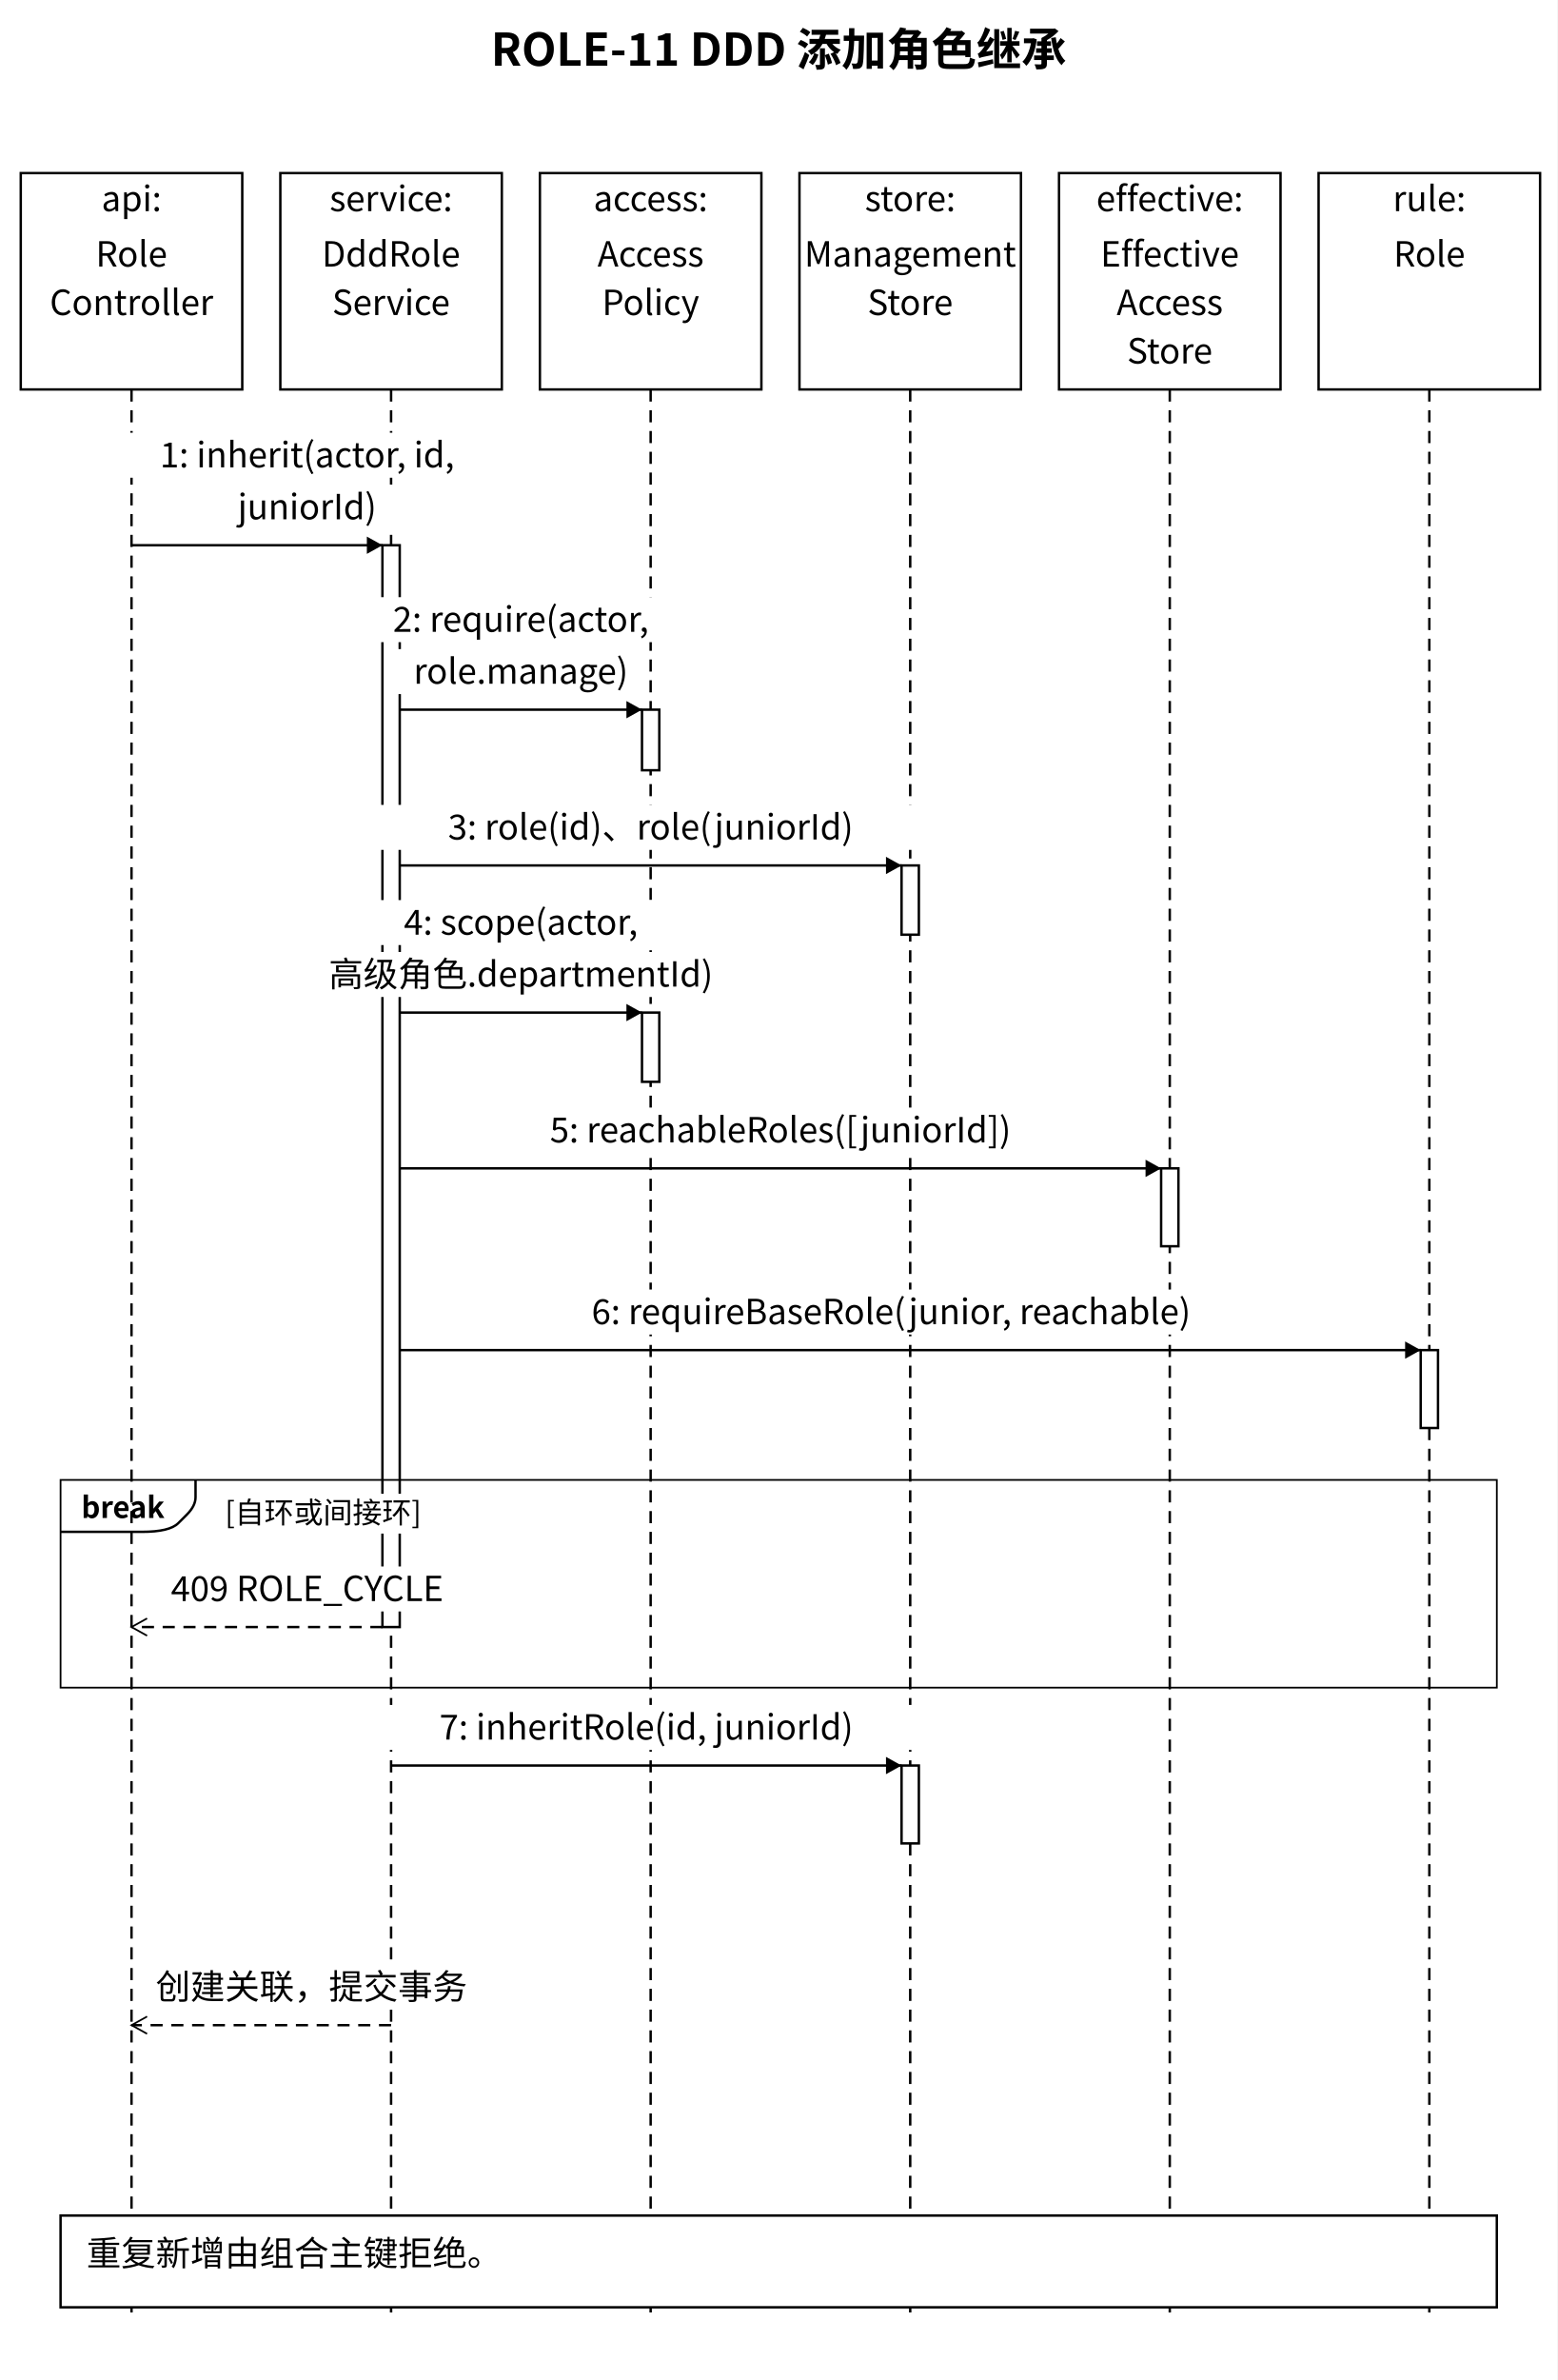
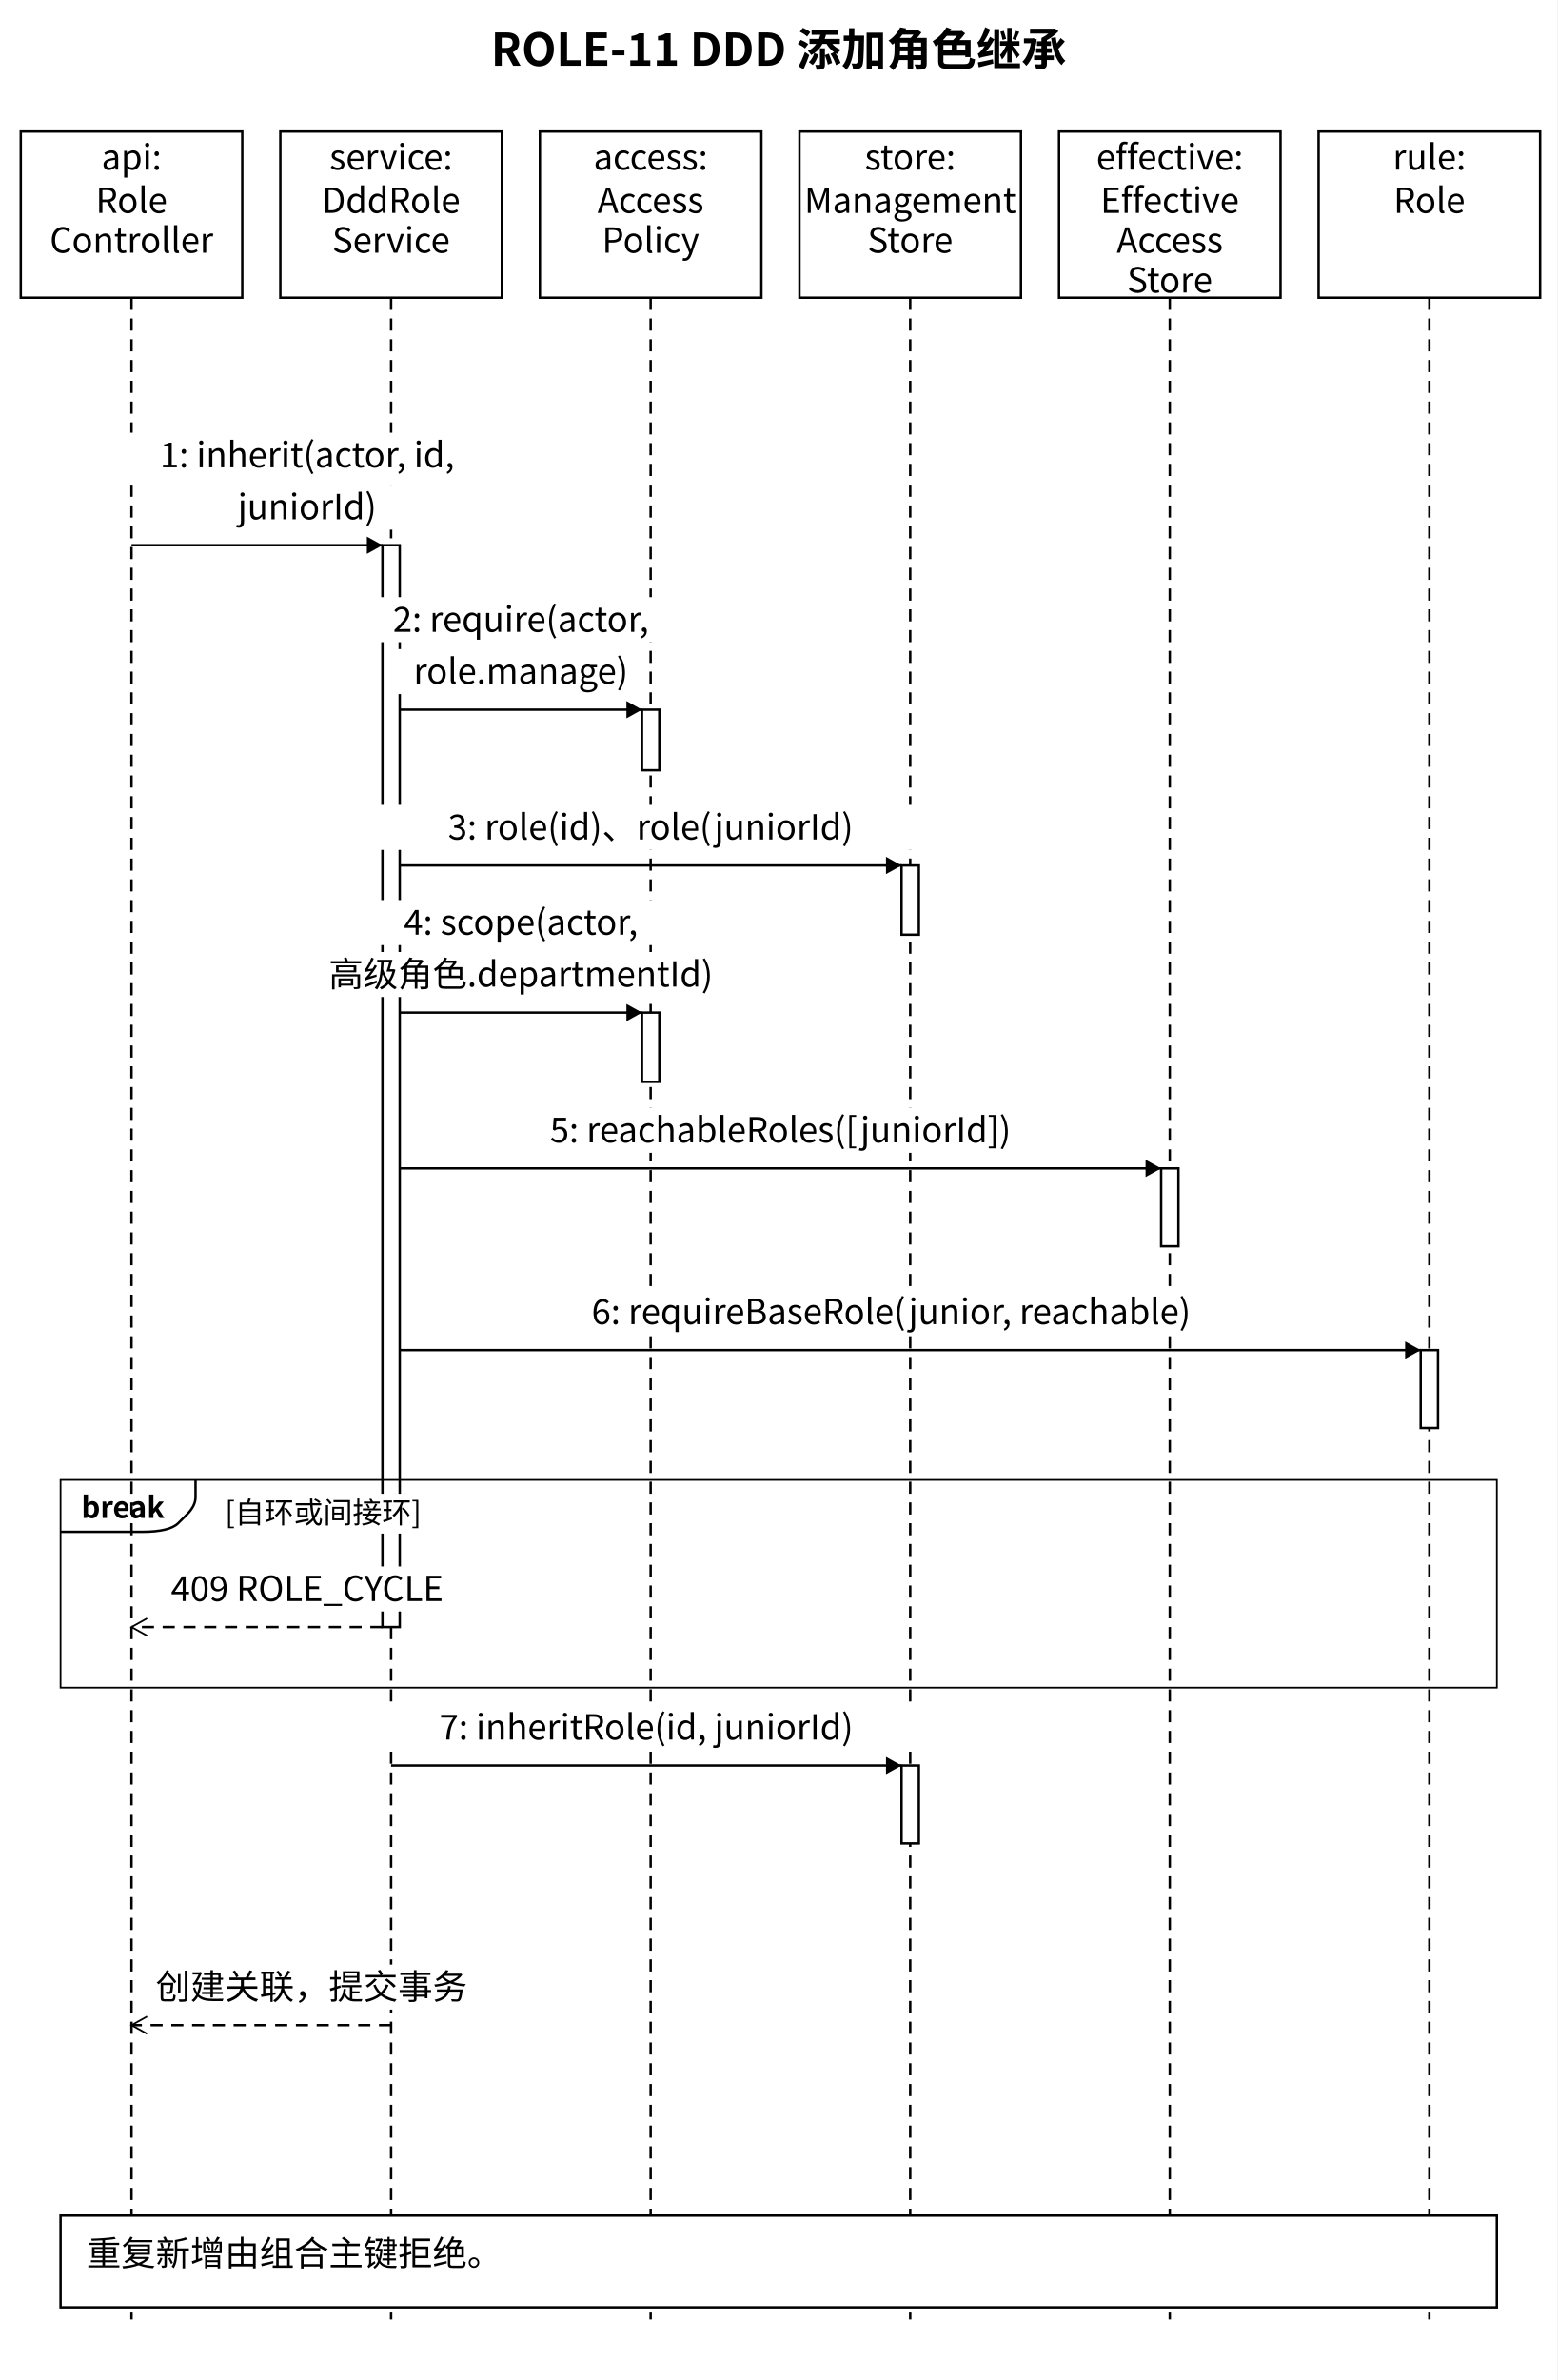
<svg xmlns="http://www.w3.org/2000/svg" width="900" height="1375" viewBox="0 0 900 1375">
  <style>text{font-family:'PingFang SC','Microsoft YaHei','Noto Sans CJK SC',system-ui,sans-serif;fill:black}</style>
  <defs>
    <marker id="open" markerWidth="12" markerHeight="12" refX="10" refY="6" orient="auto" markerUnits="userSpaceOnUse">
      <path d="M1,1 L10,6 L1,11" fill="none" stroke="black" />
    </marker>
    <marker id="filled" markerWidth="12" markerHeight="12" refX="10" refY="6" orient="auto" markerUnits="userSpaceOnUse">
      <path d="M1,1 L10,6 L1,11 Z" fill="black" />
    </marker>
    <marker id="triangle" markerWidth="16" markerHeight="16" refX="14" refY="8" orient="auto" markerUnits="userSpaceOnUse">
      <path d="M1,1 L14,8 L1,15 Z" fill="white" stroke="black" />
    </marker>
  </defs>
  <rect width="100%" height="100%" fill="white" />
  <text x="450.0" y="38" font-size="26" text-anchor="middle" font-weight="600">ROLE-11 DDD 添加角色继承</text>
-   <rect x="12" y="100" width="128" height="125" rx="0" fill="white" stroke="black" stroke-width="1.4" />
-   <text x="76" y="122" font-size="20" text-anchor="middle" font-weight="400">api:</text>
-   <text x="76" y="154" font-size="20" text-anchor="middle" font-weight="400">Role</text>
-   <text x="76" y="182" font-size="20" text-anchor="middle" font-weight="400">Controller</text>
-   <path d="M 76,225 L 76,1340" fill="none" stroke="black" stroke-width="1.4" stroke-dasharray="7 5" />
-   <rect x="162" y="100" width="128" height="125" rx="0" fill="white" stroke="black" stroke-width="1.4" />
-   <text x="226" y="122" font-size="20" text-anchor="middle" font-weight="400">service:</text>
-   <text x="226" y="154" font-size="20" text-anchor="middle" font-weight="400">DddRole</text>
-   <text x="226" y="182" font-size="20" text-anchor="middle" font-weight="400">Service</text>
-   <path d="M 226,225 L 226,1340" fill="none" stroke="black" stroke-width="1.4" stroke-dasharray="7 5" />
-   <rect x="312" y="100" width="128" height="125" rx="0" fill="white" stroke="black" stroke-width="1.4" />
-   <text x="376" y="122" font-size="20" text-anchor="middle" font-weight="400">access:</text>
-   <text x="376" y="154" font-size="20" text-anchor="middle" font-weight="400">Access</text>
-   <text x="376" y="182" font-size="20" text-anchor="middle" font-weight="400">Policy</text>
-   <path d="M 376,225 L 376,1340" fill="none" stroke="black" stroke-width="1.4" stroke-dasharray="7 5" />
-   <rect x="462" y="100" width="128" height="125" rx="0" fill="white" stroke="black" stroke-width="1.4" />
-   <text x="526" y="122" font-size="20" text-anchor="middle" font-weight="400">store:</text>
-   <text x="526" y="154" font-size="20" text-anchor="middle" font-weight="400">Management</text>
-   <text x="526" y="182" font-size="20" text-anchor="middle" font-weight="400">Store</text>
-   <path d="M 526,225 L 526,1340" fill="none" stroke="black" stroke-width="1.4" stroke-dasharray="7 5" />
-   <rect x="612" y="100" width="128" height="125" rx="0" fill="white" stroke="black" stroke-width="1.4" />
-   <text x="676" y="122" font-size="20" text-anchor="middle" font-weight="400">effective:</text>
-   <text x="676" y="154" font-size="20" text-anchor="middle" font-weight="400">Effective</text>
-   <text x="676" y="182" font-size="20" text-anchor="middle" font-weight="400">Access</text>
-   <text x="676" y="210" font-size="20" text-anchor="middle" font-weight="400">Store</text>
-   <path d="M 676,225 L 676,1340" fill="none" stroke="black" stroke-width="1.4" stroke-dasharray="7 5" />
-   <rect x="762" y="100" width="128" height="125" rx="0" fill="white" stroke="black" stroke-width="1.4" />
-   <text x="826" y="122" font-size="20" text-anchor="middle" font-weight="400">rule:</text>
-   <text x="826" y="154" font-size="20" text-anchor="middle" font-weight="400">Role</text>
-   <path d="M 826,225 L 826,1340" fill="none" stroke="black" stroke-width="1.4" stroke-dasharray="7 5" />
+   <rect x="12" y="76" width="128" height="96" rx="0" fill="white" stroke="black" stroke-width="1.4" />
+   <text x="76" y="98" font-size="20" text-anchor="middle" font-weight="400">api:</text>
+   <text x="76" y="123" font-size="20" text-anchor="middle" font-weight="400">Role</text>
+   <text x="76" y="146" font-size="20" text-anchor="middle" font-weight="400">Controller</text>
+   <path d="M 76,172 L 76,1340" fill="none" stroke="black" stroke-width="1.4" stroke-dasharray="7 5" />
+   <rect x="162" y="76" width="128" height="96" rx="0" fill="white" stroke="black" stroke-width="1.4" />
+   <text x="226" y="98" font-size="20" text-anchor="middle" font-weight="400">service:</text>
+   <text x="226" y="123" font-size="20" text-anchor="middle" font-weight="400">DddRole</text>
+   <text x="226" y="146" font-size="20" text-anchor="middle" font-weight="400">Service</text>
+   <path d="M 226,172 L 226,1340" fill="none" stroke="black" stroke-width="1.4" stroke-dasharray="7 5" />
+   <rect x="312" y="76" width="128" height="96" rx="0" fill="white" stroke="black" stroke-width="1.4" />
+   <text x="376" y="98" font-size="20" text-anchor="middle" font-weight="400">access:</text>
+   <text x="376" y="123" font-size="20" text-anchor="middle" font-weight="400">Access</text>
+   <text x="376" y="146" font-size="20" text-anchor="middle" font-weight="400">Policy</text>
+   <path d="M 376,172 L 376,1340" fill="none" stroke="black" stroke-width="1.4" stroke-dasharray="7 5" />
+   <rect x="462" y="76" width="128" height="96" rx="0" fill="white" stroke="black" stroke-width="1.4" />
+   <text x="526" y="98" font-size="20" text-anchor="middle" font-weight="400">store:</text>
+   <text x="526" y="123" font-size="20" text-anchor="middle" font-weight="400">Management</text>
+   <text x="526" y="146" font-size="20" text-anchor="middle" font-weight="400">Store</text>
+   <path d="M 526,172 L 526,1340" fill="none" stroke="black" stroke-width="1.4" stroke-dasharray="7 5" />
+   <rect x="612" y="76" width="128" height="96" rx="0" fill="white" stroke="black" stroke-width="1.4" />
+   <text x="676" y="98" font-size="20" text-anchor="middle" font-weight="400">effective:</text>
+   <text x="676" y="123" font-size="20" text-anchor="middle" font-weight="400">Effective</text>
+   <text x="676" y="146" font-size="20" text-anchor="middle" font-weight="400">Access</text>
+   <text x="676" y="169" font-size="20" text-anchor="middle" font-weight="400">Store</text>
+   <path d="M 676,172 L 676,1340" fill="none" stroke="black" stroke-width="1.4" stroke-dasharray="7 5" />
+   <rect x="762" y="76" width="128" height="96" rx="0" fill="white" stroke="black" stroke-width="1.4" />
+   <text x="826" y="98" font-size="20" text-anchor="middle" font-weight="400">rule:</text>
+   <text x="826" y="123" font-size="20" text-anchor="middle" font-weight="400">Role</text>
+   <path d="M 826,172 L 826,1340" fill="none" stroke="black" stroke-width="1.4" stroke-dasharray="7 5" />
  <rect x="221" y="315" width="10" height="625" rx="0" fill="white" stroke="black" stroke-width="1.4" />
  <path d="M 76,315 L 221,315" fill="none" stroke="black" stroke-width="1.4" marker-end="url(#filled)" />
  <rect x="52.8" y="250" width="249.4" height="26" fill="white" />
  <text x="177.5" y="270" font-size="20" text-anchor="middle" font-weight="400">1: inherit(actor, id,</text>
  <rect x="121.2" y="280" width="112.6" height="26" fill="white" />
  <text x="177.5" y="300" font-size="20" text-anchor="middle" font-weight="400">juniorId)</text>
  <rect x="371" y="410" width="10" height="35" rx="0" fill="white" stroke="black" stroke-width="1.4" />
  <path d="M 231,410 L 371,410" fill="none" stroke="black" stroke-width="1.4" marker-end="url(#filled)" />
  <rect x="199.1" y="345" width="203.8" height="26" fill="white" />
  <text x="301.0" y="365" font-size="20" text-anchor="middle" font-weight="400">2: require(actor,</text>
  <rect x="227.6" y="375" width="146.8" height="26" fill="white" />
  <text x="301.0" y="395" font-size="20" text-anchor="middle" font-weight="400">role.manage)</text>
  <rect x="521" y="500" width="10" height="40" rx="0" fill="white" stroke="black" stroke-width="1.4" />
  <path d="M 231,500 L 521,500" fill="none" stroke="black" stroke-width="1.4" marker-end="url(#filled)" />
  <rect x="218.5" y="465" width="315" height="26" fill="white" />
  <text x="376.0" y="485" font-size="20" text-anchor="middle" font-weight="400">3: role(id)、role(juniorId)</text>
  <rect x="371" y="585" width="10" height="40" rx="0" fill="white" stroke="black" stroke-width="1.4" />
  <path d="M 231,585 L 371,585" fill="none" stroke="black" stroke-width="1.4" marker-end="url(#filled)" />
  <rect x="210.5" y="520" width="181" height="26" fill="white" />
  <text x="301.0" y="540" font-size="20" text-anchor="middle" font-weight="400">4: scope(actor,</text>
  <rect x="176.2" y="550" width="249.6" height="26" fill="white" />
  <text x="301.0" y="570" font-size="20" text-anchor="middle" font-weight="400">高级角色.departmentId)</text>
  <rect x="671" y="675" width="10" height="45" rx="0" fill="white" stroke="black" stroke-width="1.4" />
  <path d="M 231,675 L 671,675" fill="none" stroke="black" stroke-width="1.4" marker-end="url(#filled)" />
  <rect x="280.7" y="640" width="340.6" height="26" fill="white" />
  <text x="451.0" y="660" font-size="20" text-anchor="middle" font-weight="400">5: reachableRoles([juniorId])</text>
  <rect x="821" y="780" width="10" height="45" rx="0" fill="white" stroke="black" stroke-width="1.4" />
  <path d="M 231,780 L 821,780" fill="none" stroke="black" stroke-width="1.4" marker-end="url(#filled)" />
  <rect x="299.1" y="745" width="431.8" height="26" fill="white" />
  <text x="515.0" y="765" font-size="20" text-anchor="middle" font-weight="400">6: requireBaseRole(junior, reachable)</text>
  <rect x="35" y="855" width="830" height="120" fill="none" stroke="black" />
  <path d="M 35,885 L 82.0,885.0 Q 98,885 103.0,880.0 L 108.0,875.0 Q 113,870 113.0,865.0 L 113,855" fill="none" stroke="black" stroke-width="1.4" />
  <text x="47" y="877" font-size="17" text-anchor="start" font-weight="600">break</text>
  <rect x="125" y="863" width="131.38" height="23" fill="white" />
  <text x="130" y="880" font-size="17" text-anchor="start" font-weight="400">[自环或间接环]</text>
  <path d="M 221,940 L 76,940" fill="none" stroke="black" stroke-width="1.4" stroke-dasharray="7 5" marker-end="url(#open)" />
  <rect x="92.7" y="905" width="169.6" height="26" fill="white" />
  <text x="177.5" y="925" font-size="20" text-anchor="middle" font-weight="400">409 ROLE_CYCLE</text>
  <rect x="521" y="1020" width="10" height="45" rx="0" fill="white" stroke="black" stroke-width="1.4" />
  <path d="M 226,1020 L 521,1020" fill="none" stroke="black" stroke-width="1.4" marker-end="url(#filled)" />
  <rect x="208.9" y="985" width="329.2" height="26" fill="white" />
  <text x="373.5" y="1005" font-size="20" text-anchor="middle" font-weight="400">7: inheritRole(id, juniorId)</text>
  <path d="M 226,1170 L 76,1170" fill="none" stroke="black" stroke-width="1.4" stroke-dasharray="7 5" marker-end="url(#open)" />
  <rect x="85.0" y="1135" width="190" height="26" fill="white" />
  <text x="180.0" y="1155" font-size="20" text-anchor="middle" font-weight="400">创建关联，提交事务</text>
  <rect x="35" y="1280" width="830" height="53" rx="0" fill="white" stroke="black" stroke-width="1.4" />
  <text x="50" y="1309" font-size="20" text-anchor="start" font-weight="400">重复新增由组合主键拒绝。</text>
</svg>
